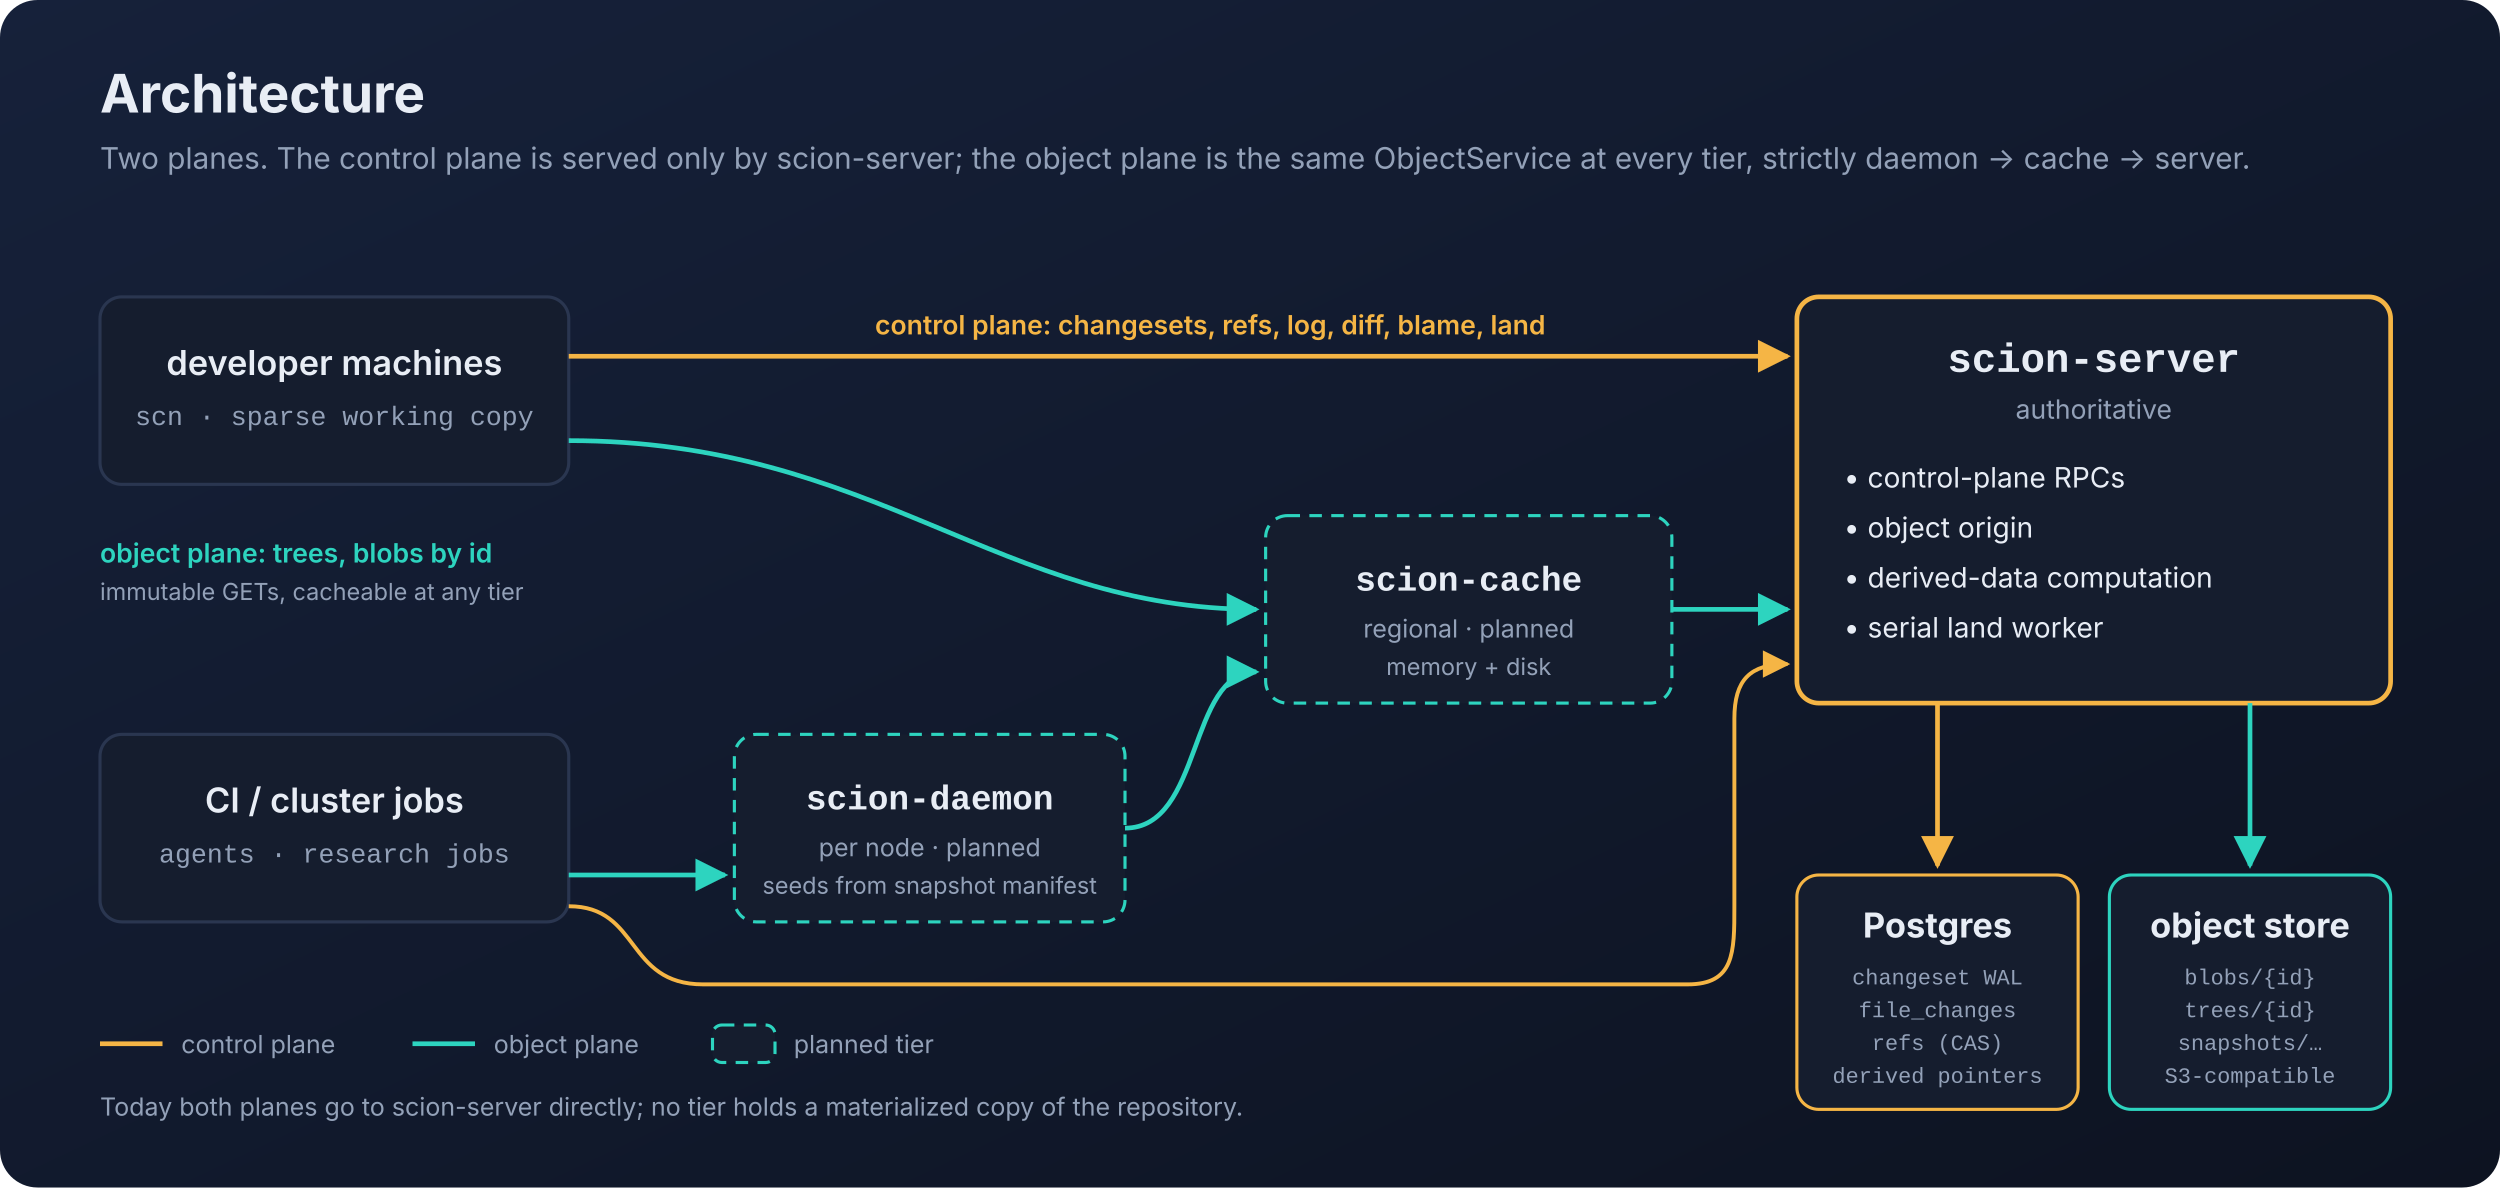
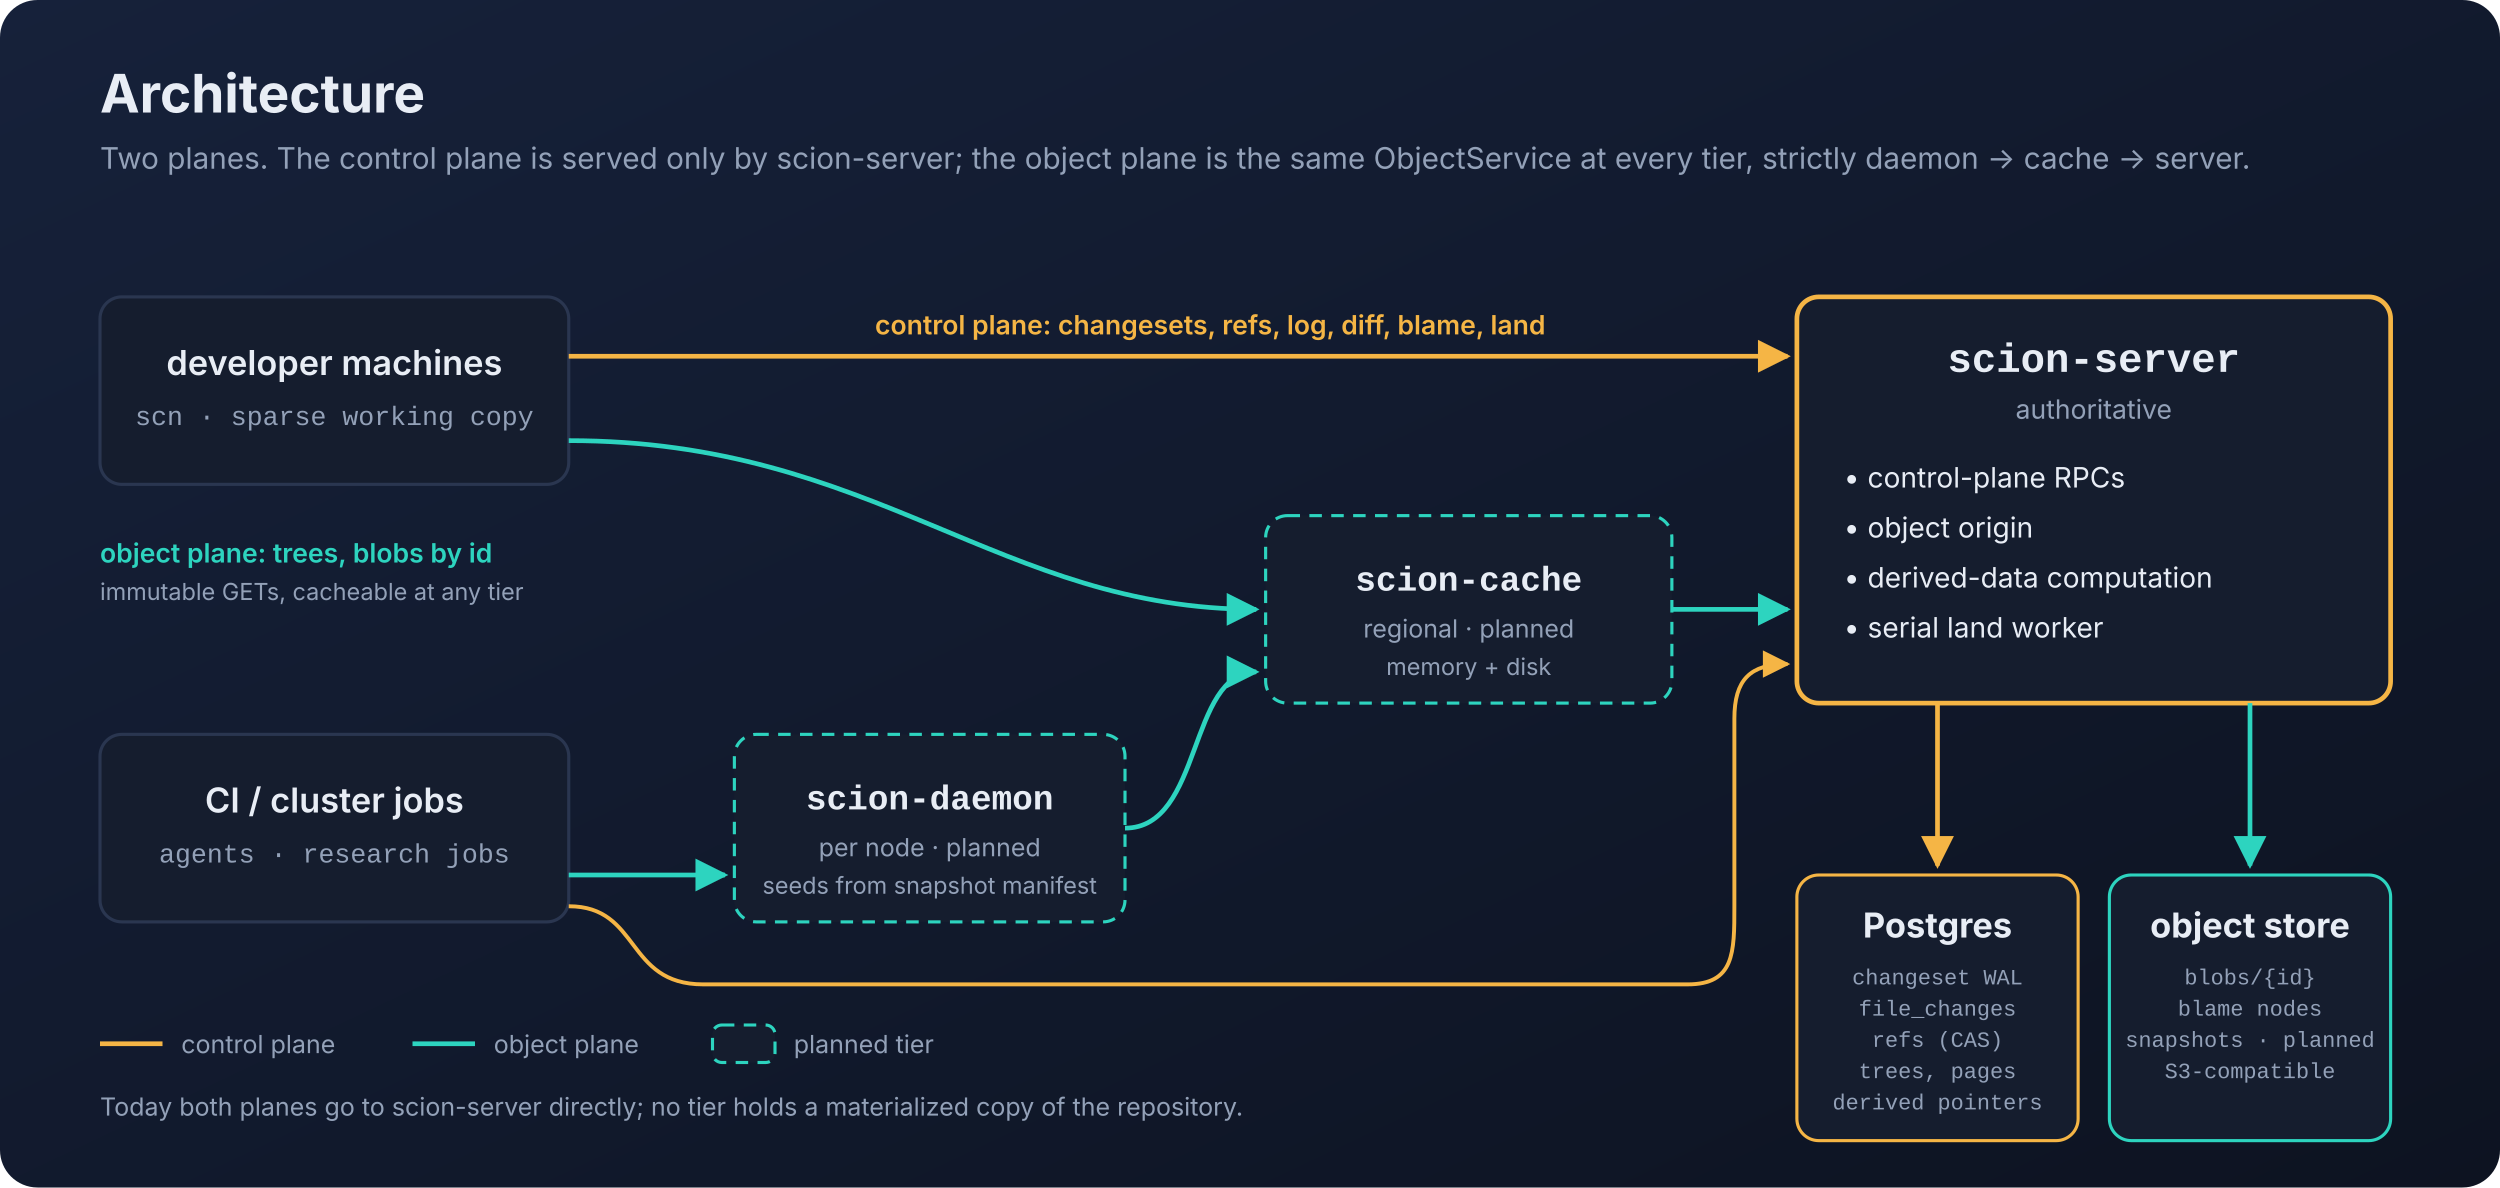
<svg xmlns="http://www.w3.org/2000/svg" width="1600" height="760" viewBox="0 0 1600 760" role="img" aria-label="Scion architecture: clients, daemon, cache, server, Postgres and object store">
  <defs>
    <marker id="a-teal" viewBox="0 0 10 10" refX="9" refY="5" markerWidth="7" markerHeight="7" orient="auto-start-reverse">
      <path d="M0,0 L10,5 L0,10 z" fill="#2dd4bf" />
    </marker>
    <marker id="a-amber" viewBox="0 0 10 10" refX="9" refY="5" markerWidth="7" markerHeight="7" orient="auto-start-reverse">
      <path d="M0,0 L10,5 L0,10 z" fill="#f5b545" />
    </marker>
    <marker id="a-violet" viewBox="0 0 10 10" refX="9" refY="5" markerWidth="7" markerHeight="7" orient="auto-start-reverse">
      <path d="M0,0 L10,5 L0,10 z" fill="#a78bfa" />
    </marker>
    <marker id="a-muted" viewBox="0 0 10 10" refX="9" refY="5" markerWidth="7" markerHeight="7" orient="auto-start-reverse">
      <path d="M0,0 L10,5 L0,10 z" fill="#93a1b8" />
    </marker>
    <linearGradient id="glow" x1="0" y1="0" x2="1" y2="1">
      <stop offset="0" stop-color="#16213a" />
      <stop offset="1" stop-color="#0d1321" />
    </linearGradient>
  </defs>
  <rect x="0" y="0" width="1600" height="760" rx="24" fill="url(#glow)" />
  <text x="64" y="72" font-family="Inter, 'Segoe UI', -apple-system, BlinkMacSystemFont, Helvetica, Arial, sans-serif" font-size="34" fill="#e8edf5" font-weight="700" text-anchor="start">Architecture</text>
  <text x="64" y="108" font-family="Inter, 'Segoe UI', -apple-system, BlinkMacSystemFont, Helvetica, Arial, sans-serif" font-size="19" fill="#93a1b8" font-weight="400" text-anchor="start">Two planes. The control plane is served only by scion-server; the object plane is the same ObjectService at every tier, strictly daemon → cache → server.</text>
  <rect x="64" y="190" width="300" height="120" rx="14" fill="#151d2e" stroke="#2a3650" stroke-width="2" />
  <text x="214" y="240" font-family="Inter, 'Segoe UI', -apple-system, BlinkMacSystemFont, Helvetica, Arial, sans-serif" font-size="22" fill="#e8edf5" font-weight="600" text-anchor="middle">developer machines</text>
  <text x="214" y="272" font-family="'JetBrains Mono', 'SFMono-Regular', Menlo, Consolas, 'Liberation Mono', monospace" font-size="17" fill="#93a1b8" font-weight="400" text-anchor="middle">scn · sparse working copy</text>
  <rect x="64" y="470" width="300" height="120" rx="14" fill="#151d2e" stroke="#2a3650" stroke-width="2" />
  <text x="214" y="520" font-family="Inter, 'Segoe UI', -apple-system, BlinkMacSystemFont, Helvetica, Arial, sans-serif" font-size="22" fill="#e8edf5" font-weight="600" text-anchor="middle">CI / cluster jobs</text>
  <text x="214" y="552" font-family="'JetBrains Mono', 'SFMono-Regular', Menlo, Consolas, 'Liberation Mono', monospace" font-size="17" fill="#93a1b8" font-weight="400" text-anchor="middle">agents · research jobs</text>
  <rect x="470" y="470" width="250" height="120" rx="14" fill="#151d2e" stroke="#2dd4bf" stroke-width="2" stroke-dasharray="8 6" />
  <text x="595" y="518" font-family="'JetBrains Mono', 'SFMono-Regular', Menlo, Consolas, 'Liberation Mono', monospace" font-size="22" fill="#e8edf5" font-weight="700" text-anchor="middle">scion-daemon</text>
  <text x="595" y="548" font-family="Inter, 'Segoe UI', -apple-system, BlinkMacSystemFont, Helvetica, Arial, sans-serif" font-size="16" fill="#93a1b8" font-weight="400" text-anchor="middle">per node · planned</text>
  <text x="595" y="572" font-family="Inter, 'Segoe UI', -apple-system, BlinkMacSystemFont, Helvetica, Arial, sans-serif" font-size="15" fill="#93a1b8" font-weight="400" text-anchor="middle">seeds from snapshot manifest</text>
  <rect x="810" y="330" width="260" height="120" rx="14" fill="#151d2e" stroke="#2dd4bf" stroke-width="2" stroke-dasharray="8 6" />
  <text x="940" y="378" font-family="'JetBrains Mono', 'SFMono-Regular', Menlo, Consolas, 'Liberation Mono', monospace" font-size="22" fill="#e8edf5" font-weight="700" text-anchor="middle">scion-cache</text>
  <text x="940" y="408" font-family="Inter, 'Segoe UI', -apple-system, BlinkMacSystemFont, Helvetica, Arial, sans-serif" font-size="16" fill="#93a1b8" font-weight="400" text-anchor="middle">regional · planned</text>
  <text x="940" y="432" font-family="Inter, 'Segoe UI', -apple-system, BlinkMacSystemFont, Helvetica, Arial, sans-serif" font-size="15" fill="#93a1b8" font-weight="400" text-anchor="middle">memory + disk</text>
  <rect x="1150" y="190" width="380" height="260" rx="14" fill="#151d2e" stroke="#f5b545" stroke-width="3" />
  <text x="1340" y="238" font-family="'JetBrains Mono', 'SFMono-Regular', Menlo, Consolas, 'Liberation Mono', monospace" font-size="26" fill="#e8edf5" font-weight="700" text-anchor="middle">scion-server</text>
  <text x="1340" y="268" font-family="Inter, 'Segoe UI', -apple-system, BlinkMacSystemFont, Helvetica, Arial, sans-serif" font-size="17" fill="#93a1b8" font-weight="400" text-anchor="middle">authoritative</text>
  <text x="1180" y="312" font-family="Inter, 'Segoe UI', -apple-system, BlinkMacSystemFont, Helvetica, Arial, sans-serif" font-size="18" fill="#e8edf5" font-weight="400" text-anchor="start">• control-plane RPCs</text>
  <text x="1180" y="344" font-family="Inter, 'Segoe UI', -apple-system, BlinkMacSystemFont, Helvetica, Arial, sans-serif" font-size="18" fill="#e8edf5" font-weight="400" text-anchor="start">• object origin</text>
  <text x="1180" y="376" font-family="Inter, 'Segoe UI', -apple-system, BlinkMacSystemFont, Helvetica, Arial, sans-serif" font-size="18" fill="#e8edf5" font-weight="400" text-anchor="start">• derived-data computation</text>
  <text x="1180" y="408" font-family="Inter, 'Segoe UI', -apple-system, BlinkMacSystemFont, Helvetica, Arial, sans-serif" font-size="18" fill="#e8edf5" font-weight="400" text-anchor="start">• serial land worker</text>
-   <rect x="1150" y="560" width="180" height="150" rx="14" fill="#151d2e" stroke="#f5b545" stroke-width="2" />
+   <rect x="1150" y="560" width="180" height="170" rx="14" fill="#151d2e" stroke="#f5b545" stroke-width="2" />
  <text x="1240" y="600" font-family="Inter, 'Segoe UI', -apple-system, BlinkMacSystemFont, Helvetica, Arial, sans-serif" font-size="22" fill="#e8edf5" font-weight="700" text-anchor="middle">Postgres</text>
  <text x="1240" y="630" font-family="'JetBrains Mono', 'SFMono-Regular', Menlo, Consolas, 'Liberation Mono', monospace" font-size="14" fill="#93a1b8" font-weight="400" text-anchor="middle">changeset WAL</text>
-   <text x="1240" y="651" font-family="'JetBrains Mono', 'SFMono-Regular', Menlo, Consolas, 'Liberation Mono', monospace" font-size="14" fill="#93a1b8" font-weight="400" text-anchor="middle">file_changes</text>
-   <text x="1240" y="672" font-family="'JetBrains Mono', 'SFMono-Regular', Menlo, Consolas, 'Liberation Mono', monospace" font-size="14" fill="#93a1b8" font-weight="400" text-anchor="middle">refs (CAS)</text>
-   <text x="1240" y="693" font-family="'JetBrains Mono', 'SFMono-Regular', Menlo, Consolas, 'Liberation Mono', monospace" font-size="14" fill="#93a1b8" font-weight="400" text-anchor="middle">derived pointers</text>
-   <rect x="1350" y="560" width="180" height="150" rx="14" fill="#151d2e" stroke="#2dd4bf" stroke-width="2" />
+   <text x="1240" y="650" font-family="'JetBrains Mono', 'SFMono-Regular', Menlo, Consolas, 'Liberation Mono', monospace" font-size="14" fill="#93a1b8" font-weight="400" text-anchor="middle">file_changes</text>
+   <text x="1240" y="670" font-family="'JetBrains Mono', 'SFMono-Regular', Menlo, Consolas, 'Liberation Mono', monospace" font-size="14" fill="#93a1b8" font-weight="400" text-anchor="middle">refs (CAS)</text>
+   <text x="1240" y="690" font-family="'JetBrains Mono', 'SFMono-Regular', Menlo, Consolas, 'Liberation Mono', monospace" font-size="14" fill="#93a1b8" font-weight="400" text-anchor="middle">trees, pages</text>
+   <text x="1240" y="710" font-family="'JetBrains Mono', 'SFMono-Regular', Menlo, Consolas, 'Liberation Mono', monospace" font-size="14" fill="#93a1b8" font-weight="400" text-anchor="middle">derived pointers</text>
+   <rect x="1350" y="560" width="180" height="170" rx="14" fill="#151d2e" stroke="#2dd4bf" stroke-width="2" />
  <text x="1440" y="600" font-family="Inter, 'Segoe UI', -apple-system, BlinkMacSystemFont, Helvetica, Arial, sans-serif" font-size="22" fill="#e8edf5" font-weight="700" text-anchor="middle">object store</text>
  <text x="1440" y="630" font-family="'JetBrains Mono', 'SFMono-Regular', Menlo, Consolas, 'Liberation Mono', monospace" font-size="14" fill="#93a1b8" font-weight="400" text-anchor="middle">blobs/{id}</text>
-   <text x="1440" y="651" font-family="'JetBrains Mono', 'SFMono-Regular', Menlo, Consolas, 'Liberation Mono', monospace" font-size="14" fill="#93a1b8" font-weight="400" text-anchor="middle">trees/{id}</text>
-   <text x="1440" y="672" font-family="'JetBrains Mono', 'SFMono-Regular', Menlo, Consolas, 'Liberation Mono', monospace" font-size="14" fill="#93a1b8" font-weight="400" text-anchor="middle">snapshots/…</text>
-   <text x="1440" y="693" font-family="'JetBrains Mono', 'SFMono-Regular', Menlo, Consolas, 'Liberation Mono', monospace" font-size="14" fill="#93a1b8" font-weight="400" text-anchor="middle">S3-compatible</text>
+   <text x="1440" y="650" font-family="'JetBrains Mono', 'SFMono-Regular', Menlo, Consolas, 'Liberation Mono', monospace" font-size="14" fill="#93a1b8" font-weight="400" text-anchor="middle">blame nodes</text>
+   <text x="1440" y="670" font-family="'JetBrains Mono', 'SFMono-Regular', Menlo, Consolas, 'Liberation Mono', monospace" font-size="14" fill="#93a1b8" font-weight="400" text-anchor="middle">snapshots · planned</text>
+   <text x="1440" y="690" font-family="'JetBrains Mono', 'SFMono-Regular', Menlo, Consolas, 'Liberation Mono', monospace" font-size="14" fill="#93a1b8" font-weight="400" text-anchor="middle">S3-compatible</text>
  <line x1="364" y1="228" x2="1144" y2="228" stroke="#f5b545" stroke-width="3" marker-end="url(#a-amber)" />
  <text x="560" y="214" font-family="Inter, 'Segoe UI', -apple-system, BlinkMacSystemFont, Helvetica, Arial, sans-serif" font-size="17" fill="#f5b545" font-weight="600" text-anchor="start">control plane: changesets, refs, log, diff, blame, land</text>
  <path d="M364,580 C410,580 400,630 450,630 L1080,630 C1110,630 1110,610 1110,580 L1110,460 C1110,435 1120,425 1144,425" fill="none" stroke="#f5b545" stroke-width="2.5" marker-end="url(#a-amber)" />
  <path d="M364,282 C560,282 640,390 804,390" fill="none" stroke="#2dd4bf" stroke-width="3" marker-end="url(#a-teal)" />
  <line x1="364" y1="560" x2="464" y2="560" stroke="#2dd4bf" stroke-width="3" marker-end="url(#a-teal)" />
  <path d="M720,530 C770,530 760,430 804,430" fill="none" stroke="#2dd4bf" stroke-width="3" marker-end="url(#a-teal)" />
  <path d="M1070,390 L1144,390" fill="none" stroke="#2dd4bf" stroke-width="3" marker-end="url(#a-teal)" />
  <text x="64" y="360" font-family="Inter, 'Segoe UI', -apple-system, BlinkMacSystemFont, Helvetica, Arial, sans-serif" font-size="17" fill="#2dd4bf" font-weight="600" text-anchor="start">object plane: trees, blobs by id</text>
  <text x="64" y="384" font-family="Inter, 'Segoe UI', -apple-system, BlinkMacSystemFont, Helvetica, Arial, sans-serif" font-size="15" fill="#93a1b8" font-weight="400" text-anchor="start">immutable GETs, cacheable at any tier</text>
  <line x1="1240" y1="450" x2="1240" y2="554" stroke="#f5b545" stroke-width="3" marker-end="url(#a-amber)" />
  <line x1="1440" y1="450" x2="1440" y2="554" stroke="#2dd4bf" stroke-width="3" marker-end="url(#a-teal)" />
  <line x1="64" y1="668" x2="104" y2="668" stroke="#f5b545" stroke-width="3" />
  <text x="116" y="674" font-family="Inter, 'Segoe UI', -apple-system, BlinkMacSystemFont, Helvetica, Arial, sans-serif" font-size="16" fill="#93a1b8" font-weight="400" text-anchor="start">control plane</text>
  <line x1="264" y1="668" x2="304" y2="668" stroke="#2dd4bf" stroke-width="3" />
  <text x="316" y="674" font-family="Inter, 'Segoe UI', -apple-system, BlinkMacSystemFont, Helvetica, Arial, sans-serif" font-size="16" fill="#93a1b8" font-weight="400" text-anchor="start">object plane</text>
  <rect x="456" y="656" width="40" height="24" rx="6" fill="#151d2e" stroke="#2dd4bf" stroke-width="2" stroke-dasharray="8 6" />
  <text x="508" y="674" font-family="Inter, 'Segoe UI', -apple-system, BlinkMacSystemFont, Helvetica, Arial, sans-serif" font-size="16" fill="#93a1b8" font-weight="400" text-anchor="start">planned tier</text>
  <text x="64" y="714" font-family="Inter, 'Segoe UI', -apple-system, BlinkMacSystemFont, Helvetica, Arial, sans-serif" font-size="16" fill="#93a1b8" font-weight="400" text-anchor="start">Today both planes go to scion-server directly; no tier holds a materialized copy of the repository.</text>
</svg>
